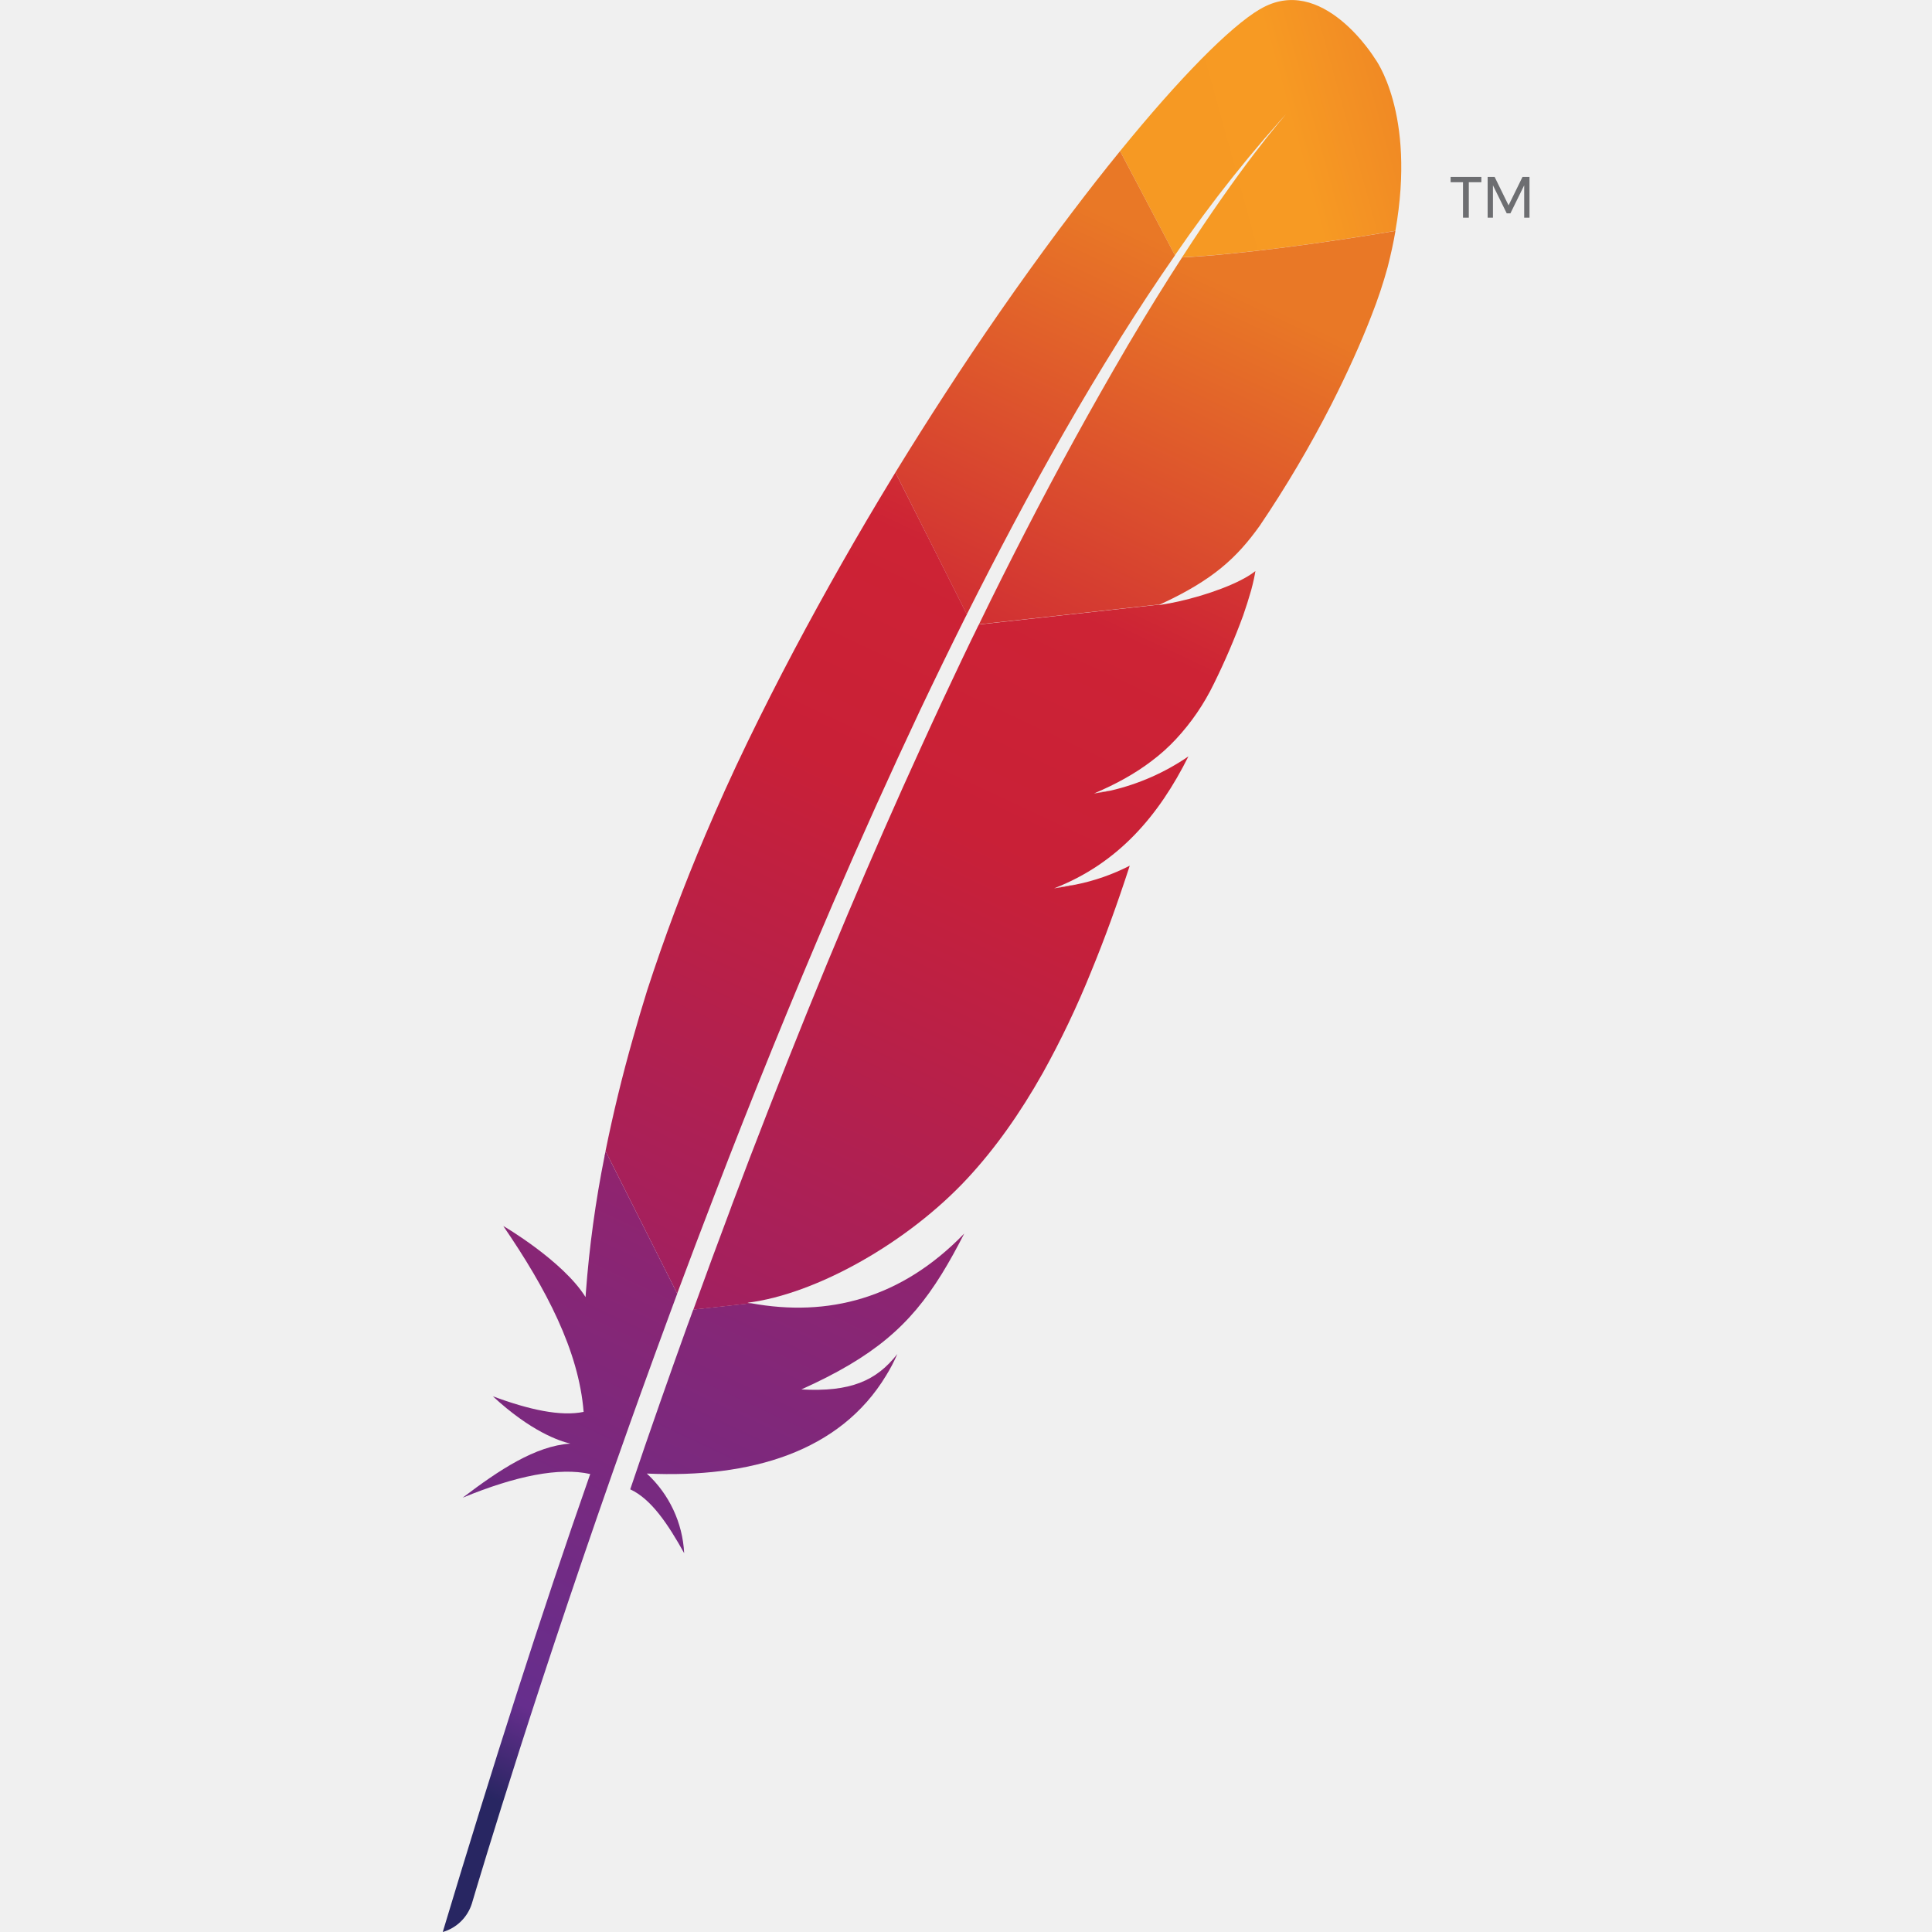
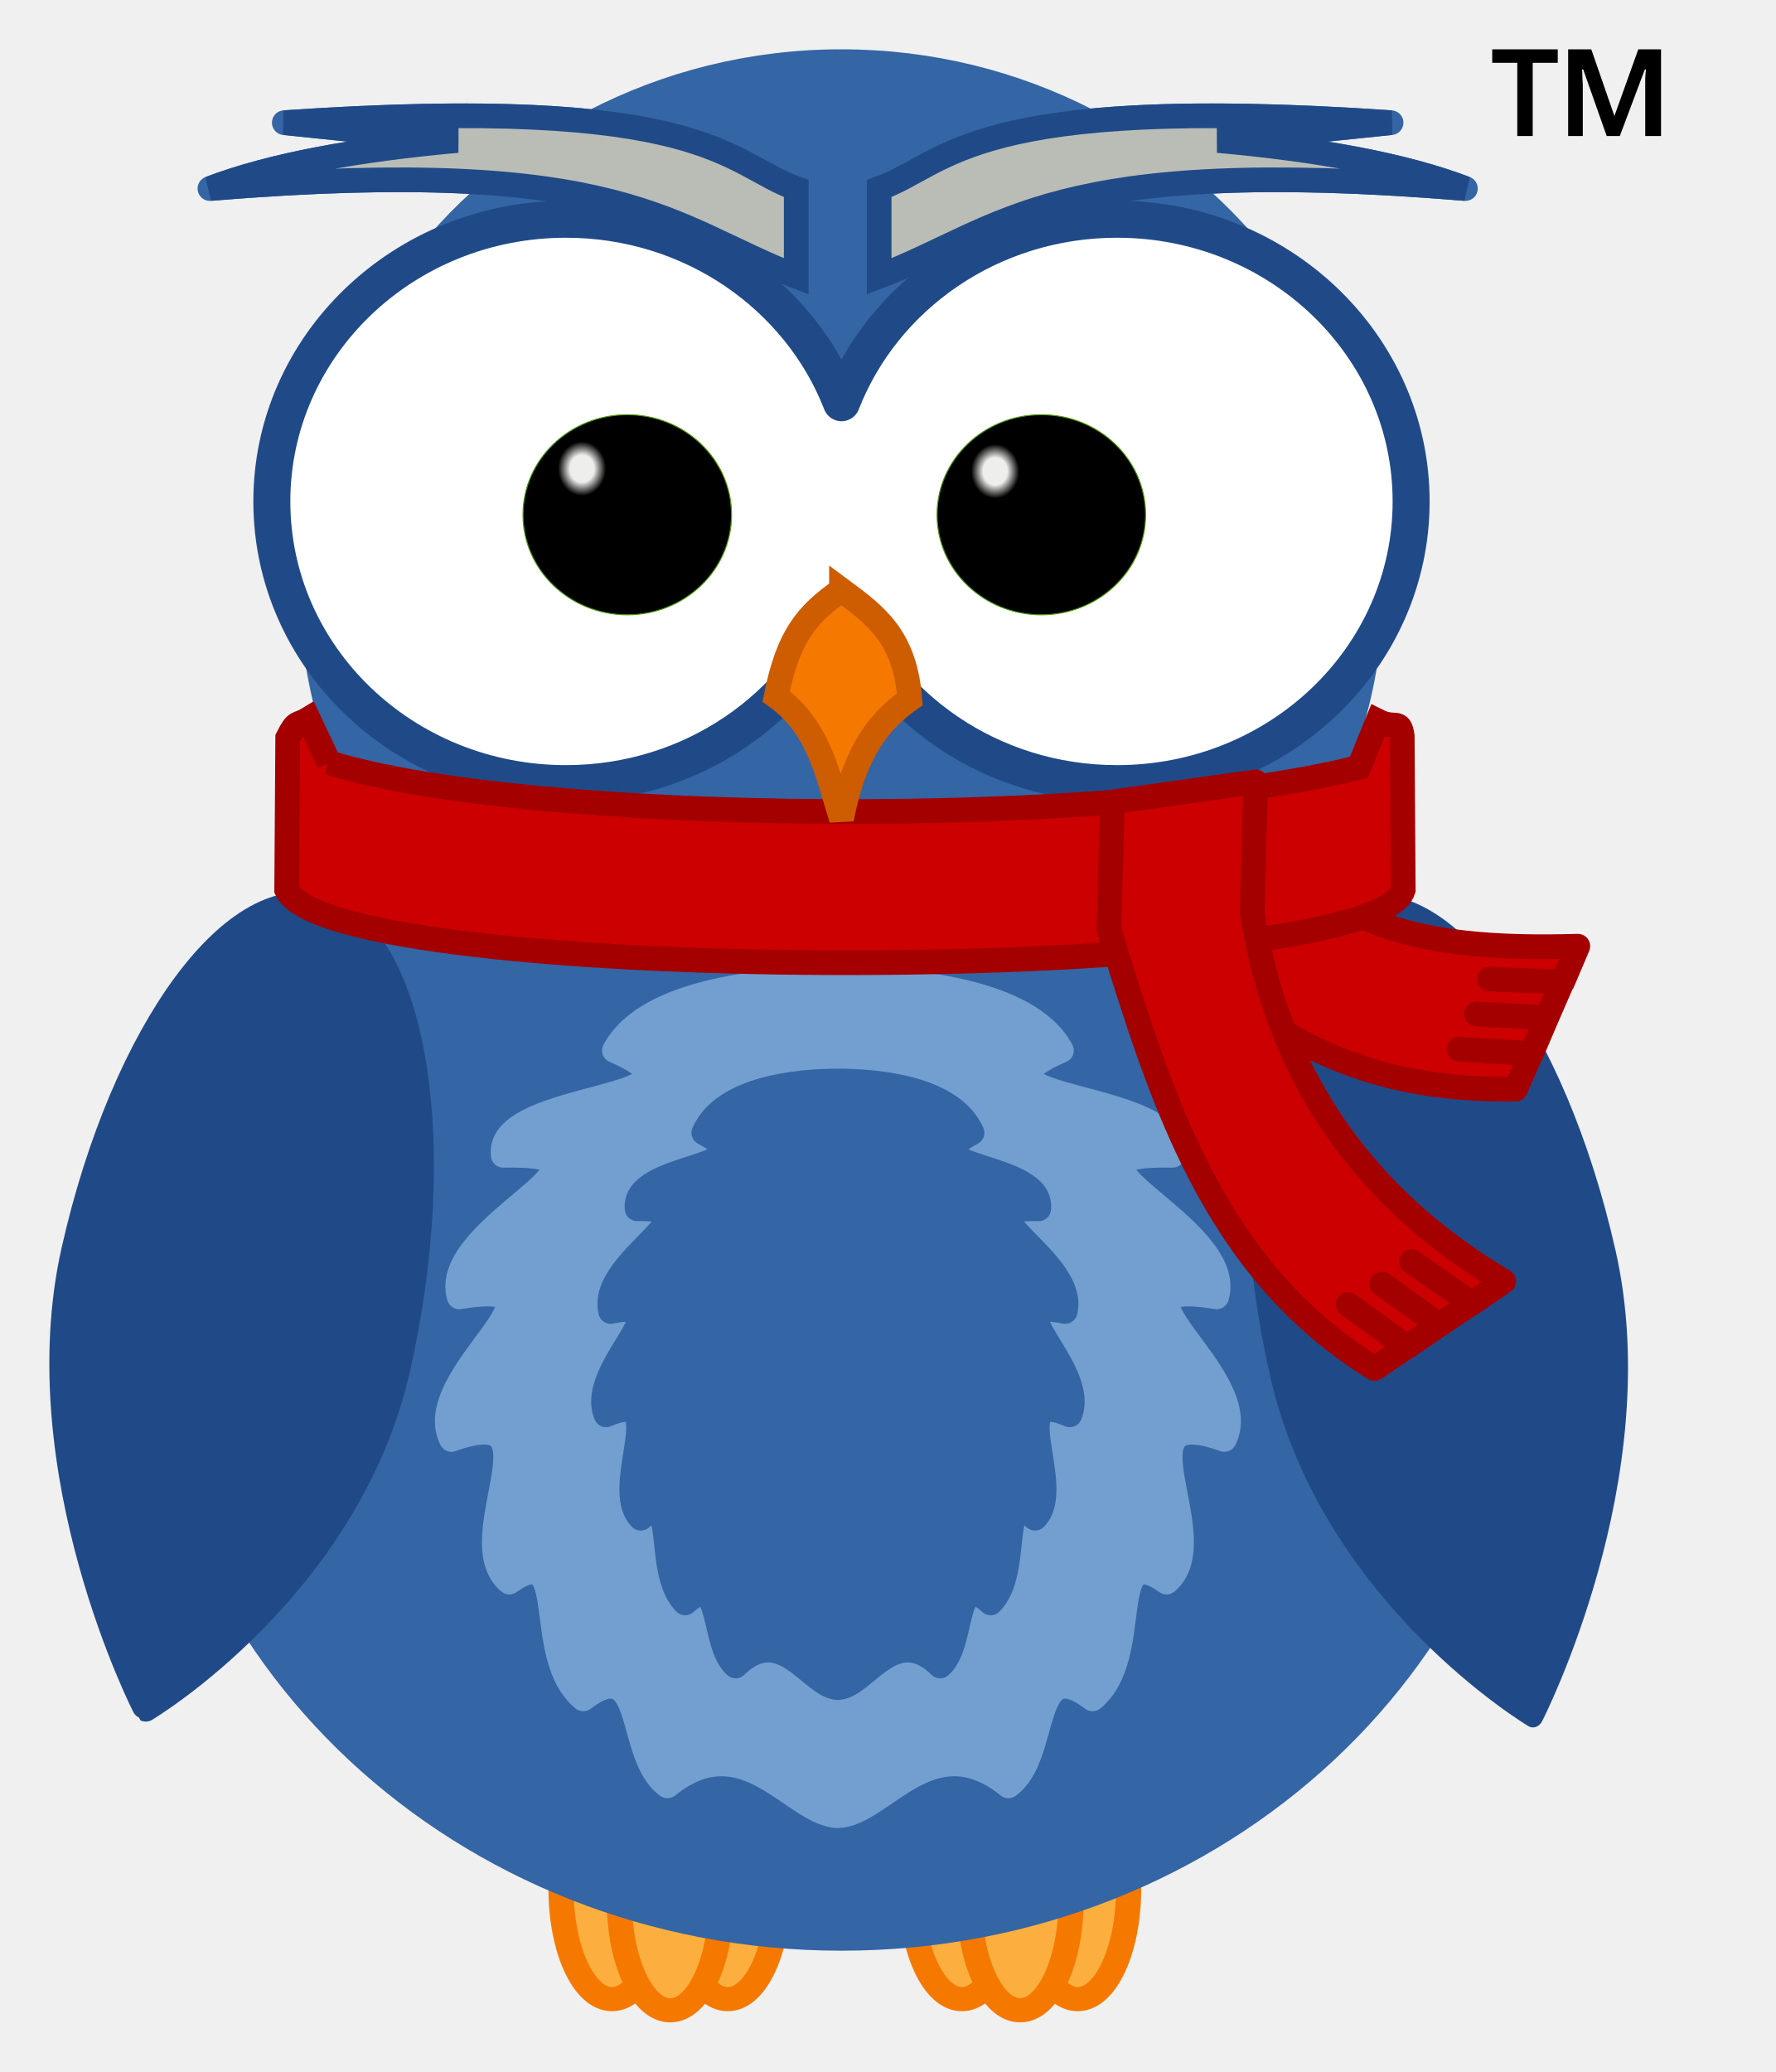
- <svg xmlns="http://www.w3.org/2000/svg" width="24" height="24" fill="none">
-   <path d="M15.651.114c-.374.222-.995.851-1.737 1.763l.681 1.294a16.89 16.89 0 0 1 1.513-1.899l-.058.062c-.159.176-.64.74-1.366 1.863.699-.035 1.773-.179 2.65-.33.26-1.47-.256-2.142-.256-2.142s-.656-1.069-1.427-.61z" fill="url(#paint0_linear)" />
-   <path d="M13.362 10.986c-.087.016-.177.032-.269.047l-.002.001.138-.022c.045-.008.089-.016.133-.026z" fill="#BE202E" />
-   <path opacity=".35" d="M13.362 10.986c-.087.016-.177.032-.269.047l-.002.001.138-.022c.045-.008.089-.016.133-.026z" fill="#BE202E" />
-   <path d="M13.59 9.855h-.002c.015 0 .029-.004.043-.005.058-.009.115-.02.17-.031l-.211.036z" fill="#BE202E" />
-   <path opacity=".35" d="M13.59 9.855h-.002c.015 0 .029-.004.043-.005.058-.009.115-.02.17-.031l-.211.036z" fill="#BE202E" />
-   <path d="M12.586 6.517c.207-.39.417-.771.629-1.142.22-.385.443-.758.668-1.118l.04-.065c.222-.354.447-.695.673-1.02l-.682-1.295-.155.192c-.197.247-.4.512-.61.793a38.174 38.174 0 0 0-1.414 2.037c-.197.303-.394.615-.59.934l-.022.036.887 1.763c.19-.377.382-.75.576-1.115z" fill="url(#paint1_linear)" />
-   <path d="M8.545 16.45c-.117.326-.235.656-.353.994l-.005.015-.05.143c-.08.227-.15.432-.308.899.261.12.471.435.67.793a1.444 1.444 0 0 0-.464-.989c1.289.059 2.399-.269 2.972-1.217.052-.084.099-.173.14-.268-.26.333-.583.474-1.192.44l-.004.002.004-.002c.896-.404 1.346-.791 1.743-1.433.094-.152.186-.319.28-.503-.784.81-1.692 1.04-2.649.865l-.717.079-.067.183z" fill="url(#paint2_linear)" />
-   <path d="M8.88 14.834a97.595 97.595 0 0 1 1.467-3.61 79.643 79.643 0 0 1 1.085-2.406 65.59 65.59 0 0 1 .559-1.148.348.348 0 0 1 .02-.038l-.888-1.763-.043.071a41.802 41.802 0 0 0-1.215 2.136 37.152 37.152 0 0 0-.577 1.138c-.194.4-.368.787-.526 1.159a23.477 23.477 0 0 0-.723 1.931 22.31 22.31 0 0 0-.177.597 18.57 18.57 0 0 0-.34 1.398l.89 1.77a127.45 127.45 0 0 1 .468-1.235z" fill="url(#paint3_linear)" />
-   <path d="M7.51 14.362a13.855 13.855 0 0 0-.232 1.692l-.004.059c-.279-.449-1.024-.886-1.022-.883.533.778.938 1.55.998 2.309-.285.059-.676-.026-1.128-.194.471.436.825.556.963.588-.433.028-.884.327-1.338.672.664-.273 1.2-.38 1.585-.294-.61 1.737-1.22 3.654-1.832 5.689a.534.534 0 0 0 .362-.354c.109-.368.831-2.786 1.964-5.964l.098-.273.027-.076c.12-.333.244-.673.372-1.02l.088-.238.002-.004-.89-1.77-.014.06z" fill="url(#paint4_linear)" />
-   <path d="M12.148 7.781c-.025.052-.05.105-.077.158-.077.16-.155.322-.233.489-.086.18-.171.364-.258.552l-.132.288a76.058 76.058 0 0 0-.916 2.085A90.343 90.343 0 0 0 9.54 13.8a91.72 91.72 0 0 0-.446 1.164l-.021.058a109.171 109.171 0 0 0-.46 1.247l.716-.079-.043-.007c.858-.107 1.998-.752 2.735-1.548.34-.367.648-.8.933-1.306a11.3 11.3 0 0 0 .6-1.258c.167-.405.326-.842.48-1.317a2.59 2.59 0 0 1-.672.235 4.135 4.135 0 0 1-.27.047h.001c.8-.31 1.304-.908 1.67-1.64a2.84 2.84 0 0 1-.961.424 2.375 2.375 0 0 1-.17.031l-.043.006h.001c.278-.118.512-.248.715-.403a2.27 2.27 0 0 0 .304-.273 2.8 2.8 0 0 0 .469-.685 8.582 8.582 0 0 0 .365-.85 5.961 5.961 0 0 0 .1-.316c.027-.1.043-.178.052-.236a.86.86 0 0 1-.093.064c-.242.146-.656.278-.99.34l.659-.073-.659.072-.015.003-.101.017c.006-.003.011-.006.018-.008l-2.254.249-.012.024z" fill="url(#paint5_linear)" />
-   <path d="M14.684 3.198c-.2.309-.419.66-.654 1.059-.013.02-.025.042-.037.063a47.929 47.929 0 0 0-1.259 2.292c-.185.359-.377.74-.573 1.144l2.253-.249c.656-.303.95-.578 1.235-.976a14.31 14.31 0 0 0 .889-1.505c.195-.384.368-.765.5-1.108a5.84 5.84 0 0 0 .2-.6c.04-.158.073-.307.097-.45-.877.15-1.952.295-2.65.33z" fill="url(#paint6_linear)" />
-   <path d="M13.587 9.856l.043-.006-.043.006z" fill="#BE202E" />
-   <path opacity=".35" d="M13.587 9.856l.043-.006-.043.006z" fill="#BE202E" />
-   <path d="M13.587 9.856l.043-.006-.043.006z" fill="url(#paint8_linear)" />
-   <path d="M13.59 9.856v-.001z" fill="#BE202E" />
-   <path opacity=".35" d="M13.59 9.856v-.001z" fill="#BE202E" />
-   <path d="M13.59 9.856v-.001z" fill="url(#paint9_linear)" />
-   <path d="M18.02 2.198v.066h.154v.44h.072v-.44h.156v-.066h-.382zm.893 0l-.173.353-.173-.353h-.087v.506h.066v-.402l.171.348h.046l.171-.348v.402H19v-.506h-.087z" fill="#6D6E71" />
-   <defs>
-     <linearGradient id="paint0_linear" x1="14.491" y1="2.035" x2="19.489" y2=".654" gradientUnits="userSpaceOnUse">
-       <stop stop-color="#F69923" />
-       <stop offset=".312" stop-color="#F79A23" />
-       <stop offset=".838" stop-color="#E97826" />
+ <svg xmlns="http://www.w3.org/2000/svg" xmlns:xlink="http://www.w3.org/1999/xlink" version="1.1" width="72" height="84" id="svg3055">
+   <defs id="defs3059">
+     <linearGradient id="linearGradient5363">
+       <stop id="stop5365" style="stop-color:#75507b;stop-opacity:1" offset="0" />
    </linearGradient>
-     <linearGradient id="paint1_linear" x1="3.561" y1="24.588" x2="13.823" y2="2.719" gradientUnits="userSpaceOnUse">
-       <stop offset=".323" stop-color="#9E2064" />
-       <stop offset=".63" stop-color="#C92037" />
-       <stop offset=".751" stop-color="#CD2335" />
-       <stop offset="1" stop-color="#E97826" />
+     <linearGradient id="linearGradient3921">
+       <stop id="stop3923" style="stop-color:#eeeeec;stop-opacity:1" offset="0" />
+       <stop id="stop3931" style="stop-color:#eeeeec;stop-opacity:1" offset="0.5" />
+       <stop id="stop3925" style="stop-color:#eeeeec;stop-opacity:0" offset="1" />
    </linearGradient>
-     <linearGradient id="paint2_linear" x1="6.972" y1="22.967" x2="13.087" y2="9.935" gradientUnits="userSpaceOnUse">
-       <stop stop-color="#282662" />
-       <stop offset=".095" stop-color="#662E8D" />
-       <stop offset=".788" stop-color="#9F2064" />
-       <stop offset=".949" stop-color="#CD2032" />
-     </linearGradient>
-     <linearGradient id="paint3_linear" x1="3.929" y1="23.262" x2="14.19" y2="1.392" gradientUnits="userSpaceOnUse">
-       <stop offset=".323" stop-color="#9E2064" />
-       <stop offset=".63" stop-color="#C92037" />
-       <stop offset=".751" stop-color="#CD2335" />
-       <stop offset="1" stop-color="#E97826" />
-     </linearGradient>
-     <linearGradient id="paint4_linear" x1="4.964" y1="21.801" x2="10.357" y2="10.308" gradientUnits="userSpaceOnUse">
-       <stop stop-color="#282662" />
-       <stop offset=".095" stop-color="#662E8D" />
-       <stop offset=".788" stop-color="#9F2064" />
-       <stop offset=".949" stop-color="#CD2032" />
-     </linearGradient>
-     <linearGradient id="paint5_linear" x1="6.183" y1="24.319" x2="16.445" y2="2.45" gradientUnits="userSpaceOnUse">
-       <stop offset=".323" stop-color="#9E2064" />
-       <stop offset=".63" stop-color="#C92037" />
-       <stop offset=".751" stop-color="#CD2335" />
-       <stop offset="1" stop-color="#E97826" />
-     </linearGradient>
-     <linearGradient id="paint6_linear" x1="5.441" y1="25.627" x2="15.703" y2="3.757" gradientUnits="userSpaceOnUse">
-       <stop offset=".323" stop-color="#9E2064" />
-       <stop offset=".63" stop-color="#C92037" />
-       <stop offset=".751" stop-color="#CD2335" />
-       <stop offset="1" stop-color="#E97826" />
-     </linearGradient>
-     <linearGradient id="paint7_linear" x1="6.854" y1="24.634" x2="17.115" y2="2.764" gradientUnits="userSpaceOnUse">
-       <stop offset=".323" stop-color="#9E2064" />
-       <stop offset=".63" stop-color="#C92037" />
-       <stop offset=".751" stop-color="#CD2335" />
-       <stop offset="1" stop-color="#E97826" />
-     </linearGradient>
-     <linearGradient id="paint8_linear" x1="6.777" y1="24.597" x2="17.037" y2="2.729" gradientUnits="userSpaceOnUse">
-       <stop offset=".323" stop-color="#9E2064" />
-       <stop offset=".63" stop-color="#C92037" />
-       <stop offset=".751" stop-color="#CD2335" />
-       <stop offset="1" stop-color="#E97826" />
-     </linearGradient>
-     <linearGradient id="paint9_linear" x1="12.159" y1="12.975" x2="15.101" y2="6.773" gradientUnits="userSpaceOnUse">
-       <stop offset=".323" stop-color="#9E2064" />
-       <stop offset=".63" stop-color="#C92037" />
-       <stop offset=".751" stop-color="#CD2335" />
-       <stop offset="1" stop-color="#E97826" />
-     </linearGradient>
+     <linearGradient x1="0" y1="0" x2="1" y2="0" id="linearGradient12648" xlink:href="#linearGradient11392" gradientUnits="userSpaceOnUse" gradientTransform="translate(-11.69177,93.11197)" />
+     <radialGradient cx="1250.371" cy="590.167" r="20.778" fx="1250.371" fy="590.167" id="radialGradient14359" xlink:href="#linearGradient3921" gradientUnits="userSpaceOnUse" gradientTransform="matrix(1,0,0,1.17647,0,-104.147)" />
+     <radialGradient cx="1250.371" cy="590.167" r="20.778" fx="1250.371" fy="590.167" id="radialGradient14361" xlink:href="#linearGradient3921" gradientUnits="userSpaceOnUse" gradientTransform="matrix(1,0,0,1.17647,0,-104.147)" />
  </defs>
+   <g transform="matrix(0.1666638,0,0,0.1666638,0.4255435,0.8318386)" id="g5432">
+     <g transform="matrix(0.2816073,0,0,0.2702031,76.58026,-35.38859)" id="g5434" style="stroke-width:19.411;stroke-miterlimit:4;stroke-dasharray:none">
+       <path d="m 249.089,1812.811 a 44.031,99.384 0 1 1 -88.062,0 44.031,99.384 0 1 1 88.062,0 z" transform="translate(42.61327,-2.3537586e-7)" id="path5436" style="fill:#fcaf3e;fill-opacity:1;stroke:#f57900;stroke-width:21.751;stroke-miterlimit:4;stroke-dasharray:none" />
+       <path d="m 249.089,1812.811 a 44.031,99.384 0 1 1 -88.062,0 44.031,99.384 0 1 1 88.062,0 z" transform="translate(142.6133,-2.3537586e-7)" id="path5438" style="fill:#fcaf3e;fill-opacity:1;stroke:#f57900;stroke-width:21.751;stroke-miterlimit:4;stroke-dasharray:none" />
+       <path d="m 249.089,1812.811 a 44.031,99.384 0 1 1 -88.062,0 44.031,99.384 0 1 1 88.062,0 z" transform="translate(92.93419,10.06419)" id="path5440" style="fill:#fcaf3e;fill-opacity:1;stroke:#f57900;stroke-width:21.751;stroke-miterlimit:4;stroke-dasharray:none" />
+     </g>
+     <g transform="matrix(0.2816073,0,0,0.2702031,185.695,-35.38859)" id="g5442" style="stroke-width:19.411;stroke-miterlimit:4;stroke-dasharray:none">
+       <path d="m 249.089,1812.811 a 44.031,99.384 0 1 1 -88.062,0 44.031,99.384 0 1 1 88.062,0 z" transform="translate(-42.61327,0)" id="path5444" style="fill:#fcaf3e;fill-opacity:1;stroke:#f57900;stroke-width:21.751;stroke-miterlimit:4;stroke-dasharray:none" />
+       <path d="m 249.089,1812.811 a 44.031,99.384 0 1 1 -88.062,0 44.031,99.384 0 1 1 88.062,0 z" transform="translate(57.38673,0)" id="path5446" style="fill:#fcaf3e;fill-opacity:1;stroke:#f57900;stroke-width:21.751;stroke-miterlimit:4;stroke-dasharray:none" />
+       <path d="m 249.089,1812.811 a 44.031,99.384 0 1 1 -88.062,0 44.031,99.384 0 1 1 88.062,0 z" transform="translate(7.707658,10.06419)" id="path5448" style="fill:#fcaf3e;fill-opacity:1;stroke:#f57900;stroke-width:21.751;stroke-miterlimit:4;stroke-dasharray:none" />
+     </g>
+     <path d="m 202.144,10.003 c -21.8,0 -42.337,5.297 -60.343,14.642 -16.635,-1.796 -40.256,-2.192 -75.198,0.203 l 42.092,4.34 C 84.277,31.409 63.658,35.095 48.51,40.874 79.394,38.325 101.853,38.236 119.044,39.683 90.971,62.846 73.142,97.52 73.142,136.273 c 0,22.009 5.762,42.703 15.876,60.72 -32.824,28.395 -53.373,68.994 -53.373,114.068 0,85.857 74.545,155.451 166.5,155.451 91.955,0 166.5,-69.594 166.5,-155.451 0,-45.074 -20.541,-85.673 -53.365,-114.068 10.113,-18.017 15.867,-38.711 15.867,-60.72 0,-38.826 -17.904,-73.554 -46.069,-96.716 16.968,-1.303 38.968,-1.149 68.853,1.317 -15.148,-5.779 -35.758,-9.465 -60.176,-11.686 l 42.091,-4.34 c -33.881,-2.322 -57.121,-2.021 -73.667,-0.363 -17.932,-9.245 -38.359,-14.481 -60.035,-14.481 z" id="path5450" style="fill:#3465a4;fill-opacity:1;stroke:#3465a4;stroke-width:1" />
+     <path d="m 202.144,10.003 c -21.8,0 -42.337,5.297 -60.343,14.642 -16.635,-1.796 -40.256,-2.192 -75.198,0.203 l 42.092,4.34 C 84.277,31.409 63.658,35.095 48.51,40.874 79.394,38.325 101.853,38.236 119.044,39.683 90.971,62.846 73.142,97.52 73.142,136.273 c 0,22.009 5.762,42.703 15.876,60.72 -32.824,28.395 -53.373,68.994 -53.373,114.068 0,85.857 74.545,155.451 166.5,155.451 91.955,0 166.5,-69.594 166.5,-155.451 0,-45.074 -20.541,-85.673 -53.365,-114.068 10.113,-18.017 15.867,-38.711 15.867,-60.72 0,-38.826 -17.904,-73.554 -46.069,-96.716 16.968,-1.303 38.968,-1.149 68.853,1.317 -15.148,-5.779 -35.758,-9.465 -60.176,-11.686 l 42.091,-4.34 c -33.881,-2.322 -57.121,-2.021 -73.667,-0.363 -17.932,-9.245 -38.359,-14.481 -60.035,-14.481 z" id="path5452" style="fill:none;stroke:#3465a4;stroke-width:6;stroke-linecap:square;stroke-linejoin:round;stroke-miterlimit:4;stroke-opacity:1;stroke-dasharray:none;stroke-dashoffset:0" />
+     <path d="M 191.135,62.234 C 160.425,50.466 149.263,32.557 48.512,40.873 63.661,35.094 84.275,31.412 108.692,29.191 L 66.601,24.852 C 169.262,17.817 174.274,34.829 191.135,40.873 z" id="path5454" style="fill:#babdb6;fill-opacity:1;stroke:#204a87;stroke-width:6;stroke-miterlimit:4;stroke-dasharray:none" />
+     <path d="M 211.311,62.234 C 242.021,50.466 253.183,32.557 353.934,40.873 338.786,35.094 318.171,31.412 293.754,29.191 l 42.091,-4.339 C 233.184,17.817 228.173,34.829 211.311,40.873 z" id="path5456" style="fill:#babdb6;fill-opacity:1;stroke:#204a87;stroke-width:6;stroke-miterlimit:4;stroke-dasharray:none" />
+     <path d="m 201.281,233.163 c -15.986,0 -46.386,2.311 -54.375,17.375 28.445,12.423 -29.237,9.72 -27.031,25.5 34.964,-0.724 -15.875,17.198 -10.719,34.438 31.174,-5.077 -9.786,19.114 -1.875,34.688 27.319,-9.87 1.585,24.269 14.062,34.688 15.517,-11.016 5.442,18.087 18,28.406 15.595,-11.826 10.44,13.984 20.469,21.156 18.854,-15.187 30.471,6.85 41.469,7.281 10.998,-0.432 22.615,-22.468 41.469,-7.281 10.029,-7.172 4.874,-32.982 20.469,-21.156 12.558,-10.32 2.483,-39.422 18,-28.406 12.477,-10.419 -13.257,-44.558 14.062,-34.688 7.911,-15.574 -33.049,-39.764 -1.875,-34.688 5.156,-17.239 -45.683,-35.161 -10.719,-34.438 2.206,-15.78 -55.476,-13.077 -27.031,-25.5 -7.989,-15.064 -38.389,-17.375 -54.375,-17.375 z" id="path5458" style="fill:#729fcf;fill-opacity:1;stroke:#729fcf;stroke-width:6;stroke-linecap:square;stroke-linejoin:round;stroke-miterlimit:4;stroke-opacity:1;stroke-dasharray:none;stroke-dashoffset:0" />
+     <path d="m 201.281,257.957 c -9.592,0 -27.832,1.676 -32.625,12.598 17.067,9.008 -17.542,7.048 -16.219,18.49 20.978,-0.525 -9.525,12.47 -6.431,24.97 18.704,-3.681 -5.872,13.859 -1.125,25.152 16.392,-7.157 0.951,17.597 8.438,25.152 9.31,-7.988 3.265,13.114 10.8,20.597 9.357,-8.575 6.264,10.14 12.281,15.34 11.312,-11.012 18.283,4.967 24.881,5.28 6.599,-0.313 13.569,-16.291 24.881,-5.28 6.017,-5.201 2.924,-23.915 12.281,-15.34 7.535,-7.483 1.49,-28.585 10.8,-20.597 7.487,-7.555 -7.954,-32.309 8.438,-25.152 4.747,-11.293 -19.829,-28.833 -1.125,-25.152 3.094,-12.5 -27.41,-25.495 -6.431,-24.97 1.324,-11.442 -33.286,-9.482 -16.219,-18.49 -4.793,-10.923 -23.033,-12.598 -32.625,-12.598 z" id="path5460" style="fill:#3465a4;fill-opacity:1;stroke:#3465a4;stroke-width:6;stroke-linecap:square;stroke-linejoin:round;stroke-miterlimit:4;stroke-opacity:1;stroke-dasharray:none;stroke-dashoffset:0" />
+     <path d="m 1190.798,1207.791 c 0,156.91 -145.762,284.111 -145.762,284.111 0,0 -145.762,-127.201 -145.762,-284.111 0,-156.911 65.26,-284.112 145.762,-284.112 80.502,0 145.762,127.201 145.762,284.112 z" transform="matrix(0.2708209,-0.09768434,0.07719298,0.342712,-27.81649,2.61521)" id="path5462" style="fill:#204a87;fill-opacity:1;stroke:#204a87;stroke-width:18.94;stroke-linecap:square;stroke-linejoin:round;stroke-miterlimit:4;stroke-opacity:1;stroke-dashoffset:0" />
+     <path d="m 266.997,212.915 c 32.891,27.95 52.965,47.676 99.139,47.023 1.262,-2.898 3.785,-8.694 3.785,-8.694 l -17.568,-0.999 17.623,1.061 3.73,-8.756 -17.111,-0.898 17.096,0.931 3.8,-8.727 -17.759,-0.681 17.829,0.733 3.715,-8.746 c -42.2,1.227 -62.013,-5.891 -87.073,-34.402 z" id="path5464" style="fill:#cc0000;fill-opacity:1;stroke:#a40000;stroke-width:6;stroke-linecap:butt;stroke-linejoin:round;stroke-miterlimit:4;stroke-opacity:1;stroke-dasharray:none" />
+     <path d="m 15.365,299.169 c -12.112,53.775 17.389,111.533 17.544,111.607 0,0 49.294,-29.355 61.407,-83.13 12.112,-53.775 4.258,-103.743 -17.544,-111.607 -21.802,-7.864 -49.294,29.355 -61.407,83.13 z" id="path5486" style="fill:#204a87;fill-opacity:1;stroke:#204a87;stroke-width:6;stroke-linecap:square;stroke-linejoin:round;stroke-miterlimit:4;stroke-opacity:1;stroke-dashoffset:0" />
+     <path d="m 135.113,48.338 c -39.51,0 -71.537,30.739 -71.537,68.648 0,37.91 32.027,68.64 71.537,68.64 30.704,0 56.893,-18.561 67.04,-44.626 10.148,26.064 36.328,44.626 67.031,44.626 39.51,0 71.537,-30.73 71.537,-68.64 0,-37.91 -32.027,-68.648 -71.537,-68.648 -30.704,0 -56.884,18.57 -67.031,44.634 C 192.007,66.906 165.818,48.338 135.113,48.338 z" id="path5468" style="fill:#ffffff;fill-opacity:1;stroke:#204a87;stroke-width:9;stroke-linecap:square;stroke-linejoin:round;stroke-miterlimit:4;stroke-opacity:1;stroke-dasharray:none;stroke-dashoffset:0" />
+     <path d="m 77.48,180.516 -5.015,-10.62 c -2.826,1.729 -2.808,0.178 -5.034,4.596 l -0.25,36.976 c 11.314,23.902 264.391,23.36 271.627,0 l -0.25,-37.423 c -0.636,-4.342 -1.649,-1.494 -5.949,-3.647 l -4.587,11.252 c -60.008,15.14 -202.352,13.919 -250.543,-1.134 z" id="path5466" style="fill:#cc0000;fill-opacity:1;stroke:#a40000;stroke-width:6;stroke-linecap:butt;stroke-linejoin:miter;stroke-miterlimit:4;stroke-opacity:1;stroke-dasharray:none" />
+     <path d="m 202.148,138.524 c -8.459,5.887 -12.945,11.194 -15.898,25.886 10.417,7.483 12.495,18.966 15.898,29.814 3.328,-17.135 9.658,-24.191 16.62,-29.121 -1.159,-15.077 -8.124,-20.302 -16.62,-26.58 z" id="path5470" style="fill:#f57900;stroke:#ce5c00;stroke-width:6;stroke-linecap:butt;stroke-linejoin:miter;stroke-miterlimit:4;stroke-opacity:1;stroke-dasharray:none" />
+     <path d="m 1357.434,564.528 a 100.075,100.075 0 1 1 -200.151,0 100.075,100.075 0 1 1 200.151,0 z" transform="matrix(0.2534466,0,0,0.2431827,-168.6335,-17.05844)" id="path5476" style="fill:#000000;fill-opacity:1;stroke:#4e9a06;stroke-width:1" />
+     <path d="m 1357.434,564.528 a 100.075,100.075 0 1 1 -200.151,0 100.075,100.075 0 1 1 200.151,0 z" transform="matrix(0.2534466,0,0,0.2431827,-67.90975,-17.05844)" id="path5478" style="fill:#000000;fill-opacity:1;stroke:#4e9a06;stroke-width:1" />
+     <path d="m 1271.149,590.167 a 20.778,24.445 0 1 1 -41.557,0 20.778,24.445 0 1 1 41.557,0 z" transform="matrix(0.2816073,0,0,0.2702031,-213.0871,-50.46139)" id="path5480" style="fill:url(#radialGradient14359);fill-opacity:1;stroke:none" />
+     <path d="m 1271.149,590.167 a 20.778,24.445 0 1 1 -41.557,0 20.778,24.445 0 1 1 41.557,0 z" transform="matrix(0.2816073,0,0,0.2702031,-112.5794,-49.81538)" id="path5482" style="fill:url(#radialGradient14361);fill-opacity:1;stroke:none" />
+     <path d="m 268.054,190.07 -0.85,30.991 c 12.733,41.242 25.298,82.591 64.599,106.839 2.621,-1.767 7.862,-5.301 7.862,-5.301 l -14.283,-10.279 14.296,10.36 7.849,-5.382 -13.951,-9.947 13.921,9.967 7.893,-5.321 -14.615,-10.113 14.645,10.194 7.831,-5.382 c -36.256,-21.629 -55.372,-52.203 -61.199,-89.712 l 0.85,-31.807 z" id="path5484" style="fill:#cc0000;fill-opacity:1;stroke:#a40000;stroke-width:6;stroke-linecap:butt;stroke-linejoin:round;stroke-miterlimit:4;stroke-opacity:1;stroke-dasharray:none" />
+   </g>
+   <text x="232.136" y="299.15" id="text11870" xml:space="preserve" style="font-size:14px;font-style:italic;font-variant:normal;font-weight:bold;font-stretch:normal;line-height:125%;letter-spacing:0px;word-spacing:0px;fill:url(#linearGradient12648);fill-opacity:1;stroke:none;font-family:Alte Haas Grotesk;-inkscape-font-specification:Sans Italic">
+     <tspan x="232.136" y="299.15" id="tspan11872" style="fill:url(#linearGradient12648);fill-opacity:1" />
+   </text>
+   <text x="60.328" y="9.139" id="text4729" xml:space="preserve" style="font-size:20px;font-style:normal;font-variant:normal;font-weight:normal;font-stretch:normal;line-height:125%;letter-spacing:0px;word-spacing:0px;fill:#000000;fill-opacity:1;stroke:none;font-family:Alte Haas Grotesk;-inkscape-font-specification:Alte Haas Grotesk">
+     <tspan x="60.328" y="9.139" id="tspan4731" style="font-size:10px">™</tspan>
+   </text>
</svg>
